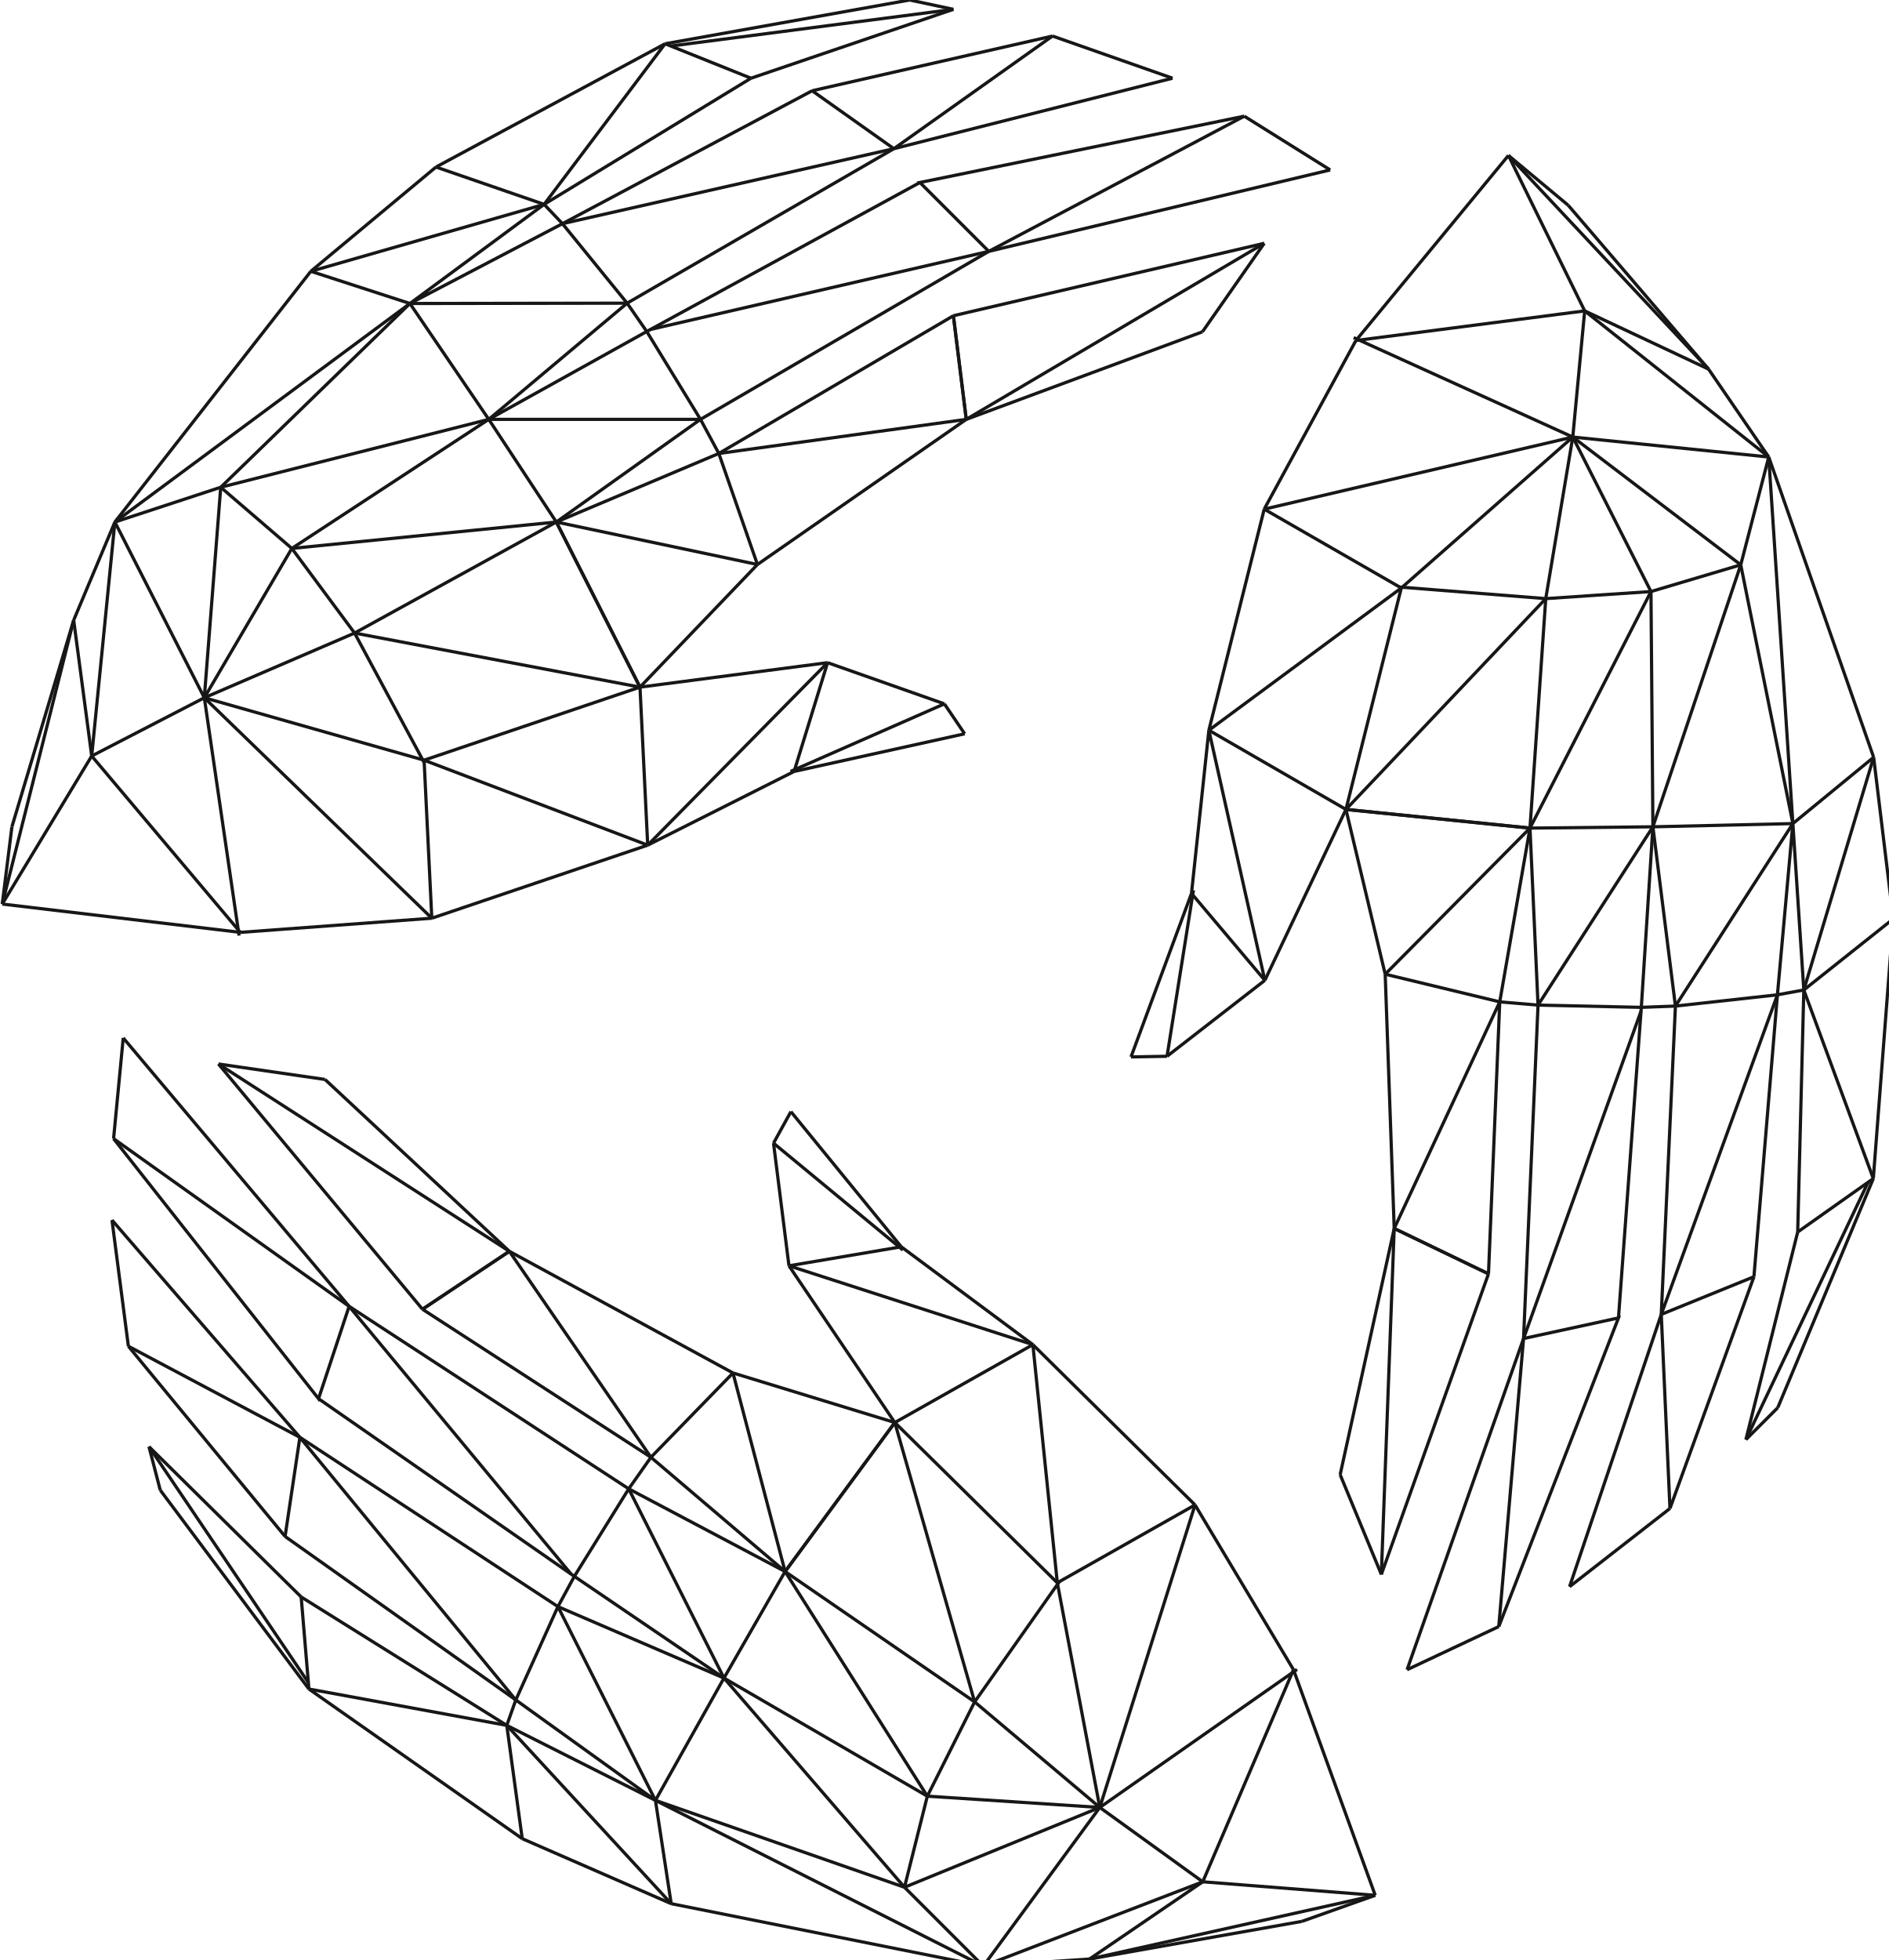
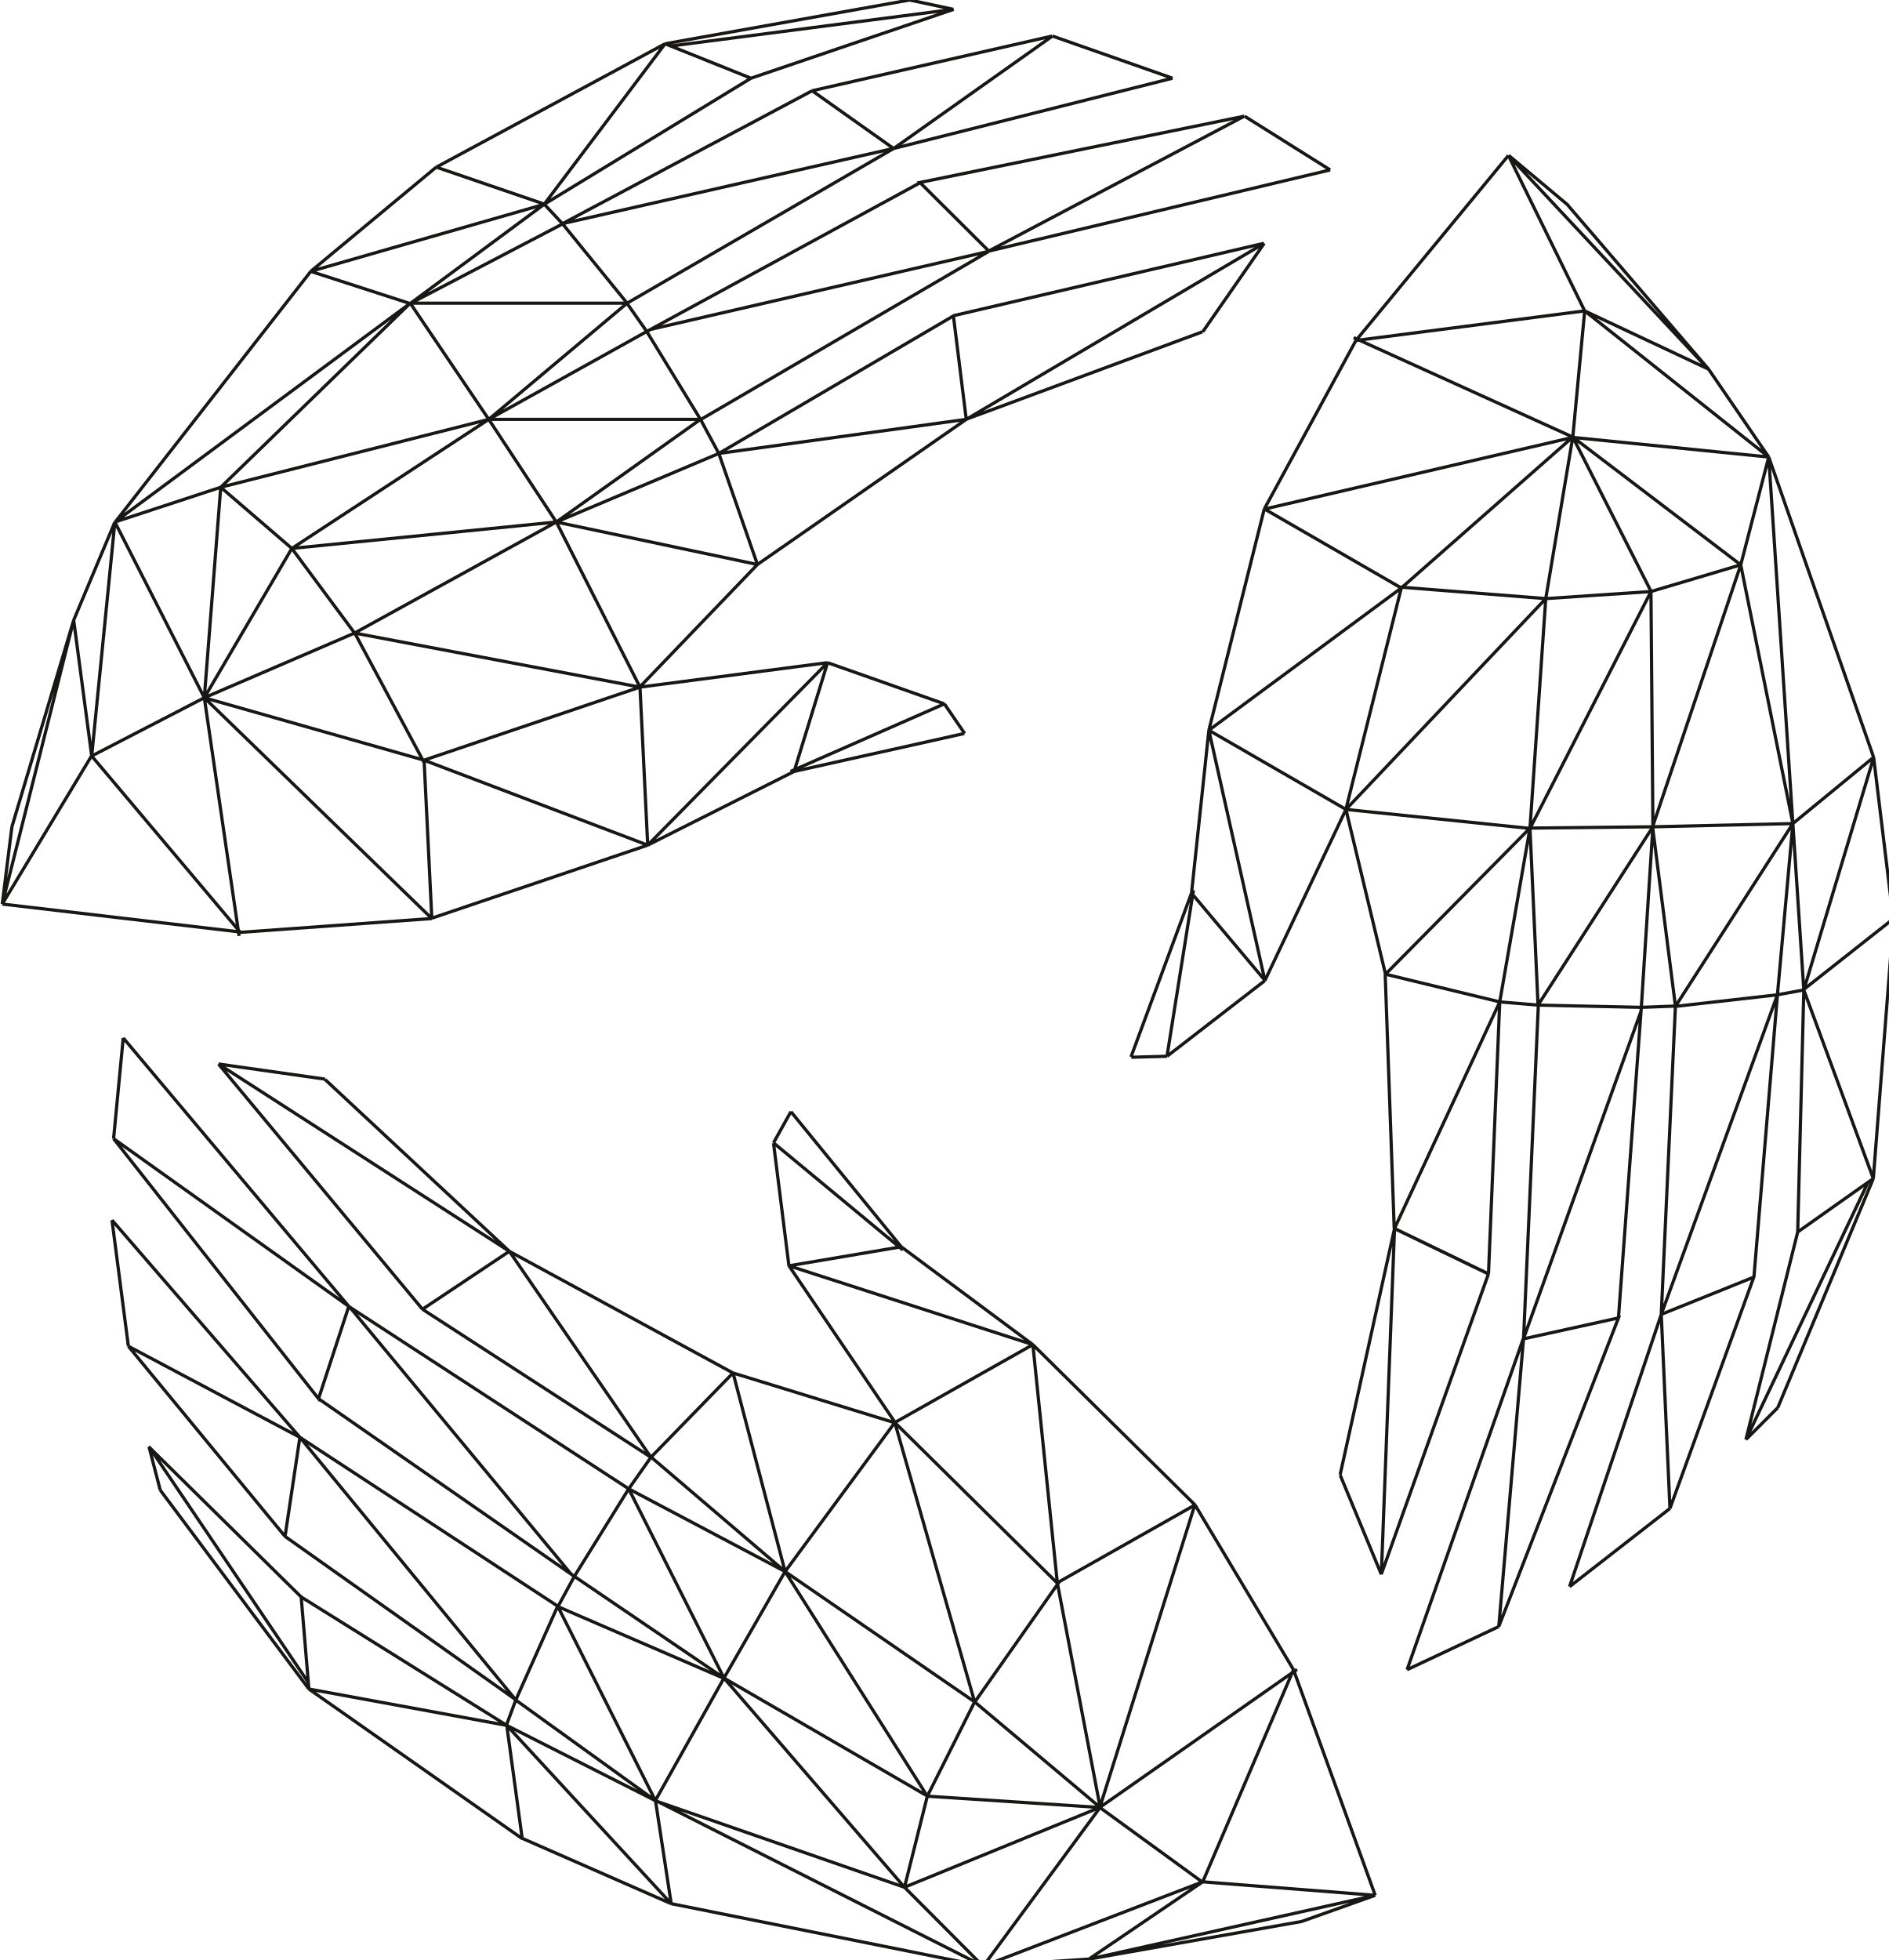
<svg xmlns="http://www.w3.org/2000/svg" version="1.1" id="Layer_1" x="0px" y="0px" viewBox="0 0 587 609" style="enable-background:new 0 0 587 609;" xml:space="preserve">
  <style type="text/css">
	.st0{fill:none;stroke:#181716;stroke-miterlimit:10;}
</style>
  <path class="st0" d="M68.6-248.6" />
  <path class="st0" d="M151.9-269.7" />
-   <g>
-     <line class="st0" x1="392.9" y1="75.6" x2="373.7" y2="103.1" />
-     <line class="st0" x1="386.7" y1="36.1" x2="413.4" y2="52.8" />
-     <g>
-       <path class="st0" d="M296.3,2.9" />
-       <line class="st0" x1="296.3" y1="2.9" x2="208.5" y2="14.3" />
-       <line class="st0" x1="169.1" y1="63.5" x2="206.7" y2="13.6" />
-       <line class="st0" x1="174.8" y1="69.5" x2="194.9" y2="94.2" />
-       <line class="st0" x1="277.8" y1="46.2" x2="174.8" y2="69.5" />
-       <line class="st0" x1="327.1" y1="11.2" x2="277.8" y2="46.2" />
-       <line class="st0" x1="217.7" y1="130.3" x2="201" y2="103" />
-       <path class="st0" d="M300.3,130.3" />
-       <path class="st0" d="M300.3,130.3" />
-       <line class="st0" x1="202" y1="102.4" x2="307.3" y2="78.1" />
-       <line class="st0" x1="386.7" y1="36.1" x2="307.3" y2="78.1" />
-       <line class="st0" x1="223.4" y1="140.9" x2="300.3" y2="130.3" />
-       <line class="st0" x1="392.9" y1="75.6" x2="300.3" y2="130.3" />
-       <line class="st0" x1="223.4" y1="140.9" x2="235.4" y2="175.4" />
-       <line class="st0" x1="172.9" y1="162.2" x2="223.4" y2="140.9" />
-       <line class="st0" x1="194.9" y1="94.2" x2="151.9" y2="130.3" />
-       <polyline class="st0" points="169.1,63.5 127.4,94.3 174.8,69.5   " />
-       <line class="st0" x1="96.6" y1="84.3" x2="169.1" y2="63.5" />
-       <line class="st0" x1="194.9" y1="94.2" x2="127.4" y2="94.3" />
-       <line class="st0" x1="172.9" y1="162.2" x2="235.4" y2="175.4" />
-       <line class="st0" x1="198.9" y1="213.5" x2="172.9" y2="162.2" />
-       <line class="st0" x1="198.9" y1="213.5" x2="172.9" y2="162.2" />
-       <line class="st0" x1="131.8" y1="236.2" x2="134.2" y2="285.3" />
-       <line class="st0" x1="127.4" y1="94.3" x2="35.7" y2="162.2" />
-       <line class="st0" x1="68.6" y1="151.4" x2="151.9" y2="130.3" />
-       <line class="st0" x1="90.7" y1="170.4" x2="172.9" y2="162.2" />
-       <line class="st0" x1="110.2" y1="196.7" x2="198.9" y2="213.5" />
-       <line class="st0" x1="131.8" y1="236.2" x2="201.3" y2="262.6" />
-       <line class="st0" x1="246.8" y1="239.7" x2="299.8" y2="228" />
-       <line class="st0" x1="257.2" y1="205.9" x2="201.3" y2="262.6" />
-       <line class="st0" x1="245.7" y1="239.7" x2="293.5" y2="218.7" />
-       <line class="st0" x1="68.6" y1="151.4" x2="63.5" y2="216.8" />
-       <line class="st0" x1="63.5" y1="216.8" x2="131.8" y2="236.2" />
-       <line class="st0" x1="22.9" y1="192.7" x2="35.7" y2="162.2" />
-       <line class="st0" x1="28.5" y1="234.9" x2="74.7" y2="289.7" />
-       <line class="st0" x1="35.7" y1="162.2" x2="28.5" y2="234.9" />
-       <line class="st0" x1="63.5" y1="216.8" x2="74.3" y2="290.7" />
-       <line class="st0" x1="413.4" y1="52.8" x2="307.3" y2="78.1" />
-       <polyline class="st0" points="307.3,78.1 285.9,56.7 386.7,36.1   " />
-       <line class="st0" x1="307.3" y1="78.1" x2="217.7" y2="130.3" />
-       <line class="st0" x1="201" y1="103" x2="285.9" y2="56.7" />
-       <line class="st0" x1="201" y1="103" x2="194.9" y2="94.2" />
-       <line class="st0" x1="151.9" y1="130.3" x2="201" y2="103" />
-       <line class="st0" x1="151.9" y1="130.3" x2="217.7" y2="130.3" />
-       <line class="st0" x1="217.7" y1="130.3" x2="172.9" y2="162.2" />
-       <line class="st0" x1="223.4" y1="140.9" x2="217.7" y2="130.3" />
-       <path class="st0" d="M217.7,130.3" />
-       <line class="st0" x1="235.4" y1="175.4" x2="198.9" y2="213.5" />
-       <line class="st0" x1="300.3" y1="130.3" x2="235.4" y2="175.4" />
-       <line class="st0" x1="223.4" y1="140.9" x2="296.3" y2="98.1" />
-       <line class="st0" x1="300.3" y1="130.3" x2="296.3" y2="98.1" />
-       <line class="st0" x1="296.3" y1="98.1" x2="300.3" y2="130.3" />
-       <line class="st0" x1="373.7" y1="103.1" x2="300.3" y2="130.3" />
-       <line class="st0" x1="296.3" y1="98.1" x2="392.9" y2="75.6" />
-       <path class="st0" d="M296.3,98.1" />
-       <line class="st0" x1="364.4" y1="24.3" x2="277.8" y2="46.2" />
-       <line class="st0" x1="327.1" y1="11.2" x2="364.4" y2="24.3" />
-       <line class="st0" x1="252.4" y1="28.2" x2="327.1" y2="11.2" />
-       <line class="st0" x1="277.8" y1="46.2" x2="252.4" y2="28.2" />
-       <line class="st0" x1="252.4" y1="28.2" x2="174.8" y2="69.5" />
-       <line class="st0" x1="194.9" y1="94.2" x2="277.8" y2="46.2" />
-       <line class="st0" x1="282.7" y1="0" x2="206.7" y2="13.6" />
-       <line class="st0" x1="296.3" y1="2.9" x2="282.7" y2="0" />
-       <line class="st0" x1="233.4" y1="24.3" x2="296.3" y2="2.9" />
-       <line class="st0" x1="206.7" y1="13.6" x2="135.5" y2="51.9" />
-       <line class="st0" x1="233.4" y1="24.3" x2="206.7" y2="13.6" />
-       <line class="st0" x1="169.1" y1="63.5" x2="233.4" y2="24.3" />
-       <line class="st0" x1="135.5" y1="51.9" x2="169.1" y2="63.5" />
-       <line class="st0" x1="174.8" y1="69.5" x2="169.1" y2="63.5" />
-       <line class="st0" x1="96.6" y1="84.3" x2="135.5" y2="51.9" />
-       <line class="st0" x1="127.4" y1="94.3" x2="96.6" y2="84.3" />
-       <line class="st0" x1="151.9" y1="130.3" x2="127.4" y2="94.3" />
-       <line class="st0" x1="172.9" y1="162.2" x2="151.9" y2="130.3" />
-       <line class="st0" x1="96.6" y1="84.3" x2="35.7" y2="162.2" />
-       <line class="st0" x1="68.6" y1="151.4" x2="127.4" y2="94.3" />
-       <line class="st0" x1="151.9" y1="130.3" x2="90.7" y2="170.4" />
-       <path class="st0" d="M172.9,162.2" />
-       <line class="st0" x1="110.2" y1="196.7" x2="172.9" y2="162.2" />
-       <line class="st0" x1="198.9" y1="213.5" x2="131.8" y2="236.2" />
-       <line class="st0" x1="198.9" y1="213.5" x2="257.2" y2="205.9" />
-       <line class="st0" x1="246.8" y1="239.7" x2="201.3" y2="262.6" />
-       <path class="st0" d="M198.9,213.5" />
-       <line class="st0" x1="201.3" y1="262.6" x2="198.9" y2="213.5" />
-       <line class="st0" x1="257.2" y1="205.9" x2="246.8" y2="239.7" />
-       <line class="st0" x1="293.5" y1="218.7" x2="257.2" y2="205.9" />
-       <line class="st0" x1="299.8" y1="228" x2="293.5" y2="218.7" />
-       <line class="st0" x1="131.8" y1="236.9" x2="110.2" y2="196.7" />
-       <line class="st0" x1="90.7" y1="170.4" x2="110.2" y2="196.7" />
-       <line class="st0" x1="90.7" y1="170.4" x2="68.6" y2="151.4" />
-       <line class="st0" x1="68.6" y1="151.4" x2="35.7" y2="162.2" />
-       <line class="st0" x1="63.5" y1="216.8" x2="90.7" y2="170.4" />
-       <line class="st0" x1="110.2" y1="196.7" x2="63.5" y2="216.8" />
-       <line class="st0" x1="134.2" y1="285.3" x2="201.3" y2="262.6" />
-       <line class="st0" x1="134.2" y1="285.3" x2="63.5" y2="216.8" />
-       <line class="st0" x1="74.7" y1="289.7" x2="134.2" y2="285.3" />
-       <line class="st0" x1="63.5" y1="216.8" x2="28.5" y2="234.9" />
-       <line class="st0" x1="0.7" y1="280.9" x2="74.7" y2="289.7" />
-       <line class="st0" x1="0.7" y1="280.9" x2="28.5" y2="234.9" />
-       <line class="st0" x1="3.7" y1="256.9" x2="0.7" y2="280.9" />
-       <line class="st0" x1="22.9" y1="192.7" x2="3.7" y2="256.9" />
-       <line class="st0" x1="22.9" y1="192.7" x2="0.7" y2="280.9" />
-       <line class="st0" x1="35.7" y1="162.2" x2="63.5" y2="216.8" />
-       <line class="st0" x1="28.5" y1="234.9" x2="22.9" y2="192.7" />
-     </g>
-   </g>
-   <g>
-     <line class="st0" x1="429.3" y1="489.2" x2="416.5" y2="458.2" />
-     <line class="st0" x1="465.8" y1="505.4" x2="437.3" y2="518.8" />
-     <g>
-       <path class="st0" d="M542.6,447.3" />
-       <line class="st0" x1="542.6" y1="447.3" x2="580.6" y2="367.3" />
-       <line class="st0" x1="560.6" y1="307.6" x2="582.2" y2="366.2" />
-       <line class="st0" x1="552.4" y1="309.1" x2="520.7" y2="312.6" />
-       <line class="st0" x1="516.3" y1="408.4" x2="552.4" y2="309.1" />
-       <line class="st0" x1="519" y1="468.7" x2="516.3" y2="408.4" />
-       <line class="st0" x1="478" y1="312.3" x2="510.1" y2="313" />
-       <path class="st0" d="M433.3,381.7" />
-       <path class="st0" d="M433.3,381.7" />
-       <line class="st0" x1="510" y1="314.2" x2="473.5" y2="415.9" />
-       <line class="st0" x1="465.8" y1="505.4" x2="473.5" y2="415.9" />
-       <line class="st0" x1="466.1" y1="311.3" x2="433.3" y2="381.7" />
-       <line class="st0" x1="429.3" y1="489.2" x2="433.3" y2="381.7" />
-       <line class="st0" x1="466.1" y1="311.3" x2="430.5" y2="302.7" />
-       <line class="st0" x1="475.5" y1="257.3" x2="466.1" y2="311.3" />
-       <line class="st0" x1="520.7" y1="312.6" x2="513.7" y2="256.9" />
-       <polyline class="st0" points="560.6,307.6 557.2,255.9 552.4,309.1   " />
-       <line class="st0" x1="582.3" y1="235.3" x2="560.6" y2="307.6" />
-       <line class="st0" x1="520.7" y1="312.6" x2="557.2" y2="255.9" />
-       <line class="st0" x1="475.5" y1="257.3" x2="430.5" y2="302.7" />
-       <line class="st0" x1="418.3" y1="251.5" x2="475.5" y2="257.3" />
-       <line class="st0" x1="418.3" y1="251.5" x2="475.5" y2="257.3" />
-       <line class="st0" x1="435.5" y1="182.7" x2="392.9" y2="158.2" />
-       <line class="st0" x1="557.2" y1="255.9" x2="549.7" y2="142" />
-       <line class="st0" x1="541" y1="175.5" x2="513.7" y2="256.9" />
-       <line class="st0" x1="513.1" y1="183.8" x2="475.5" y2="257.3" />
-       <line class="st0" x1="480.4" y1="186" x2="418.3" y2="251.5" />
-       <line class="st0" x1="435.5" y1="182.7" x2="375.7" y2="226.9" />
-       <line class="st0" x1="370.3" y1="277.6" x2="351.5" y2="328.4" />
-       <line class="st0" x1="393.1" y1="304.6" x2="375.7" y2="226.9" />
-       <line class="st0" x1="370.9" y1="276.6" x2="362.7" y2="328.2" />
-       <line class="st0" x1="541" y1="175.5" x2="488.8" y2="135.8" />
-       <line class="st0" x1="488.8" y1="135.8" x2="435.5" y2="182.7" />
-       <line class="st0" x1="531" y1="114.7" x2="549.7" y2="142" />
-       <line class="st0" x1="492.5" y1="96.6" x2="421.4" y2="105.8" />
-       <line class="st0" x1="549.7" y1="142" x2="492.5" y2="96.6" />
-       <line class="st0" x1="488.8" y1="135.8" x2="420.7" y2="104.9" />
-       <line class="st0" x1="437.3" y1="518.8" x2="473.5" y2="415.9" />
-       <polyline class="st0" points="473.5,415.9 503,409.5 465.8,505.4   " />
-       <line class="st0" x1="473.5" y1="415.9" x2="478" y2="312.3" />
-       <line class="st0" x1="510.1" y1="313" x2="503" y2="409.5" />
-       <line class="st0" x1="510.1" y1="313" x2="520.7" y2="312.6" />
-       <line class="st0" x1="513.7" y1="256.9" x2="510.1" y2="313" />
-       <line class="st0" x1="513.7" y1="256.9" x2="478" y2="312.3" />
-       <line class="st0" x1="478" y1="312.3" x2="475.5" y2="257.3" />
-       <line class="st0" x1="466.1" y1="311.3" x2="478" y2="312.3" />
-       <path class="st0" d="M478,312.3" />
-       <line class="st0" x1="430.5" y1="302.7" x2="418.3" y2="251.5" />
-       <line class="st0" x1="433.3" y1="381.7" x2="430.5" y2="302.7" />
-       <line class="st0" x1="466.1" y1="311.3" x2="462.6" y2="395.8" />
-       <line class="st0" x1="433.3" y1="381.7" x2="462.6" y2="395.8" />
-       <line class="st0" x1="462.6" y1="395.8" x2="433.3" y2="381.7" />
-       <line class="st0" x1="416.5" y1="458.2" x2="433.3" y2="381.7" />
-       <line class="st0" x1="462.6" y1="395.8" x2="429.3" y2="489.2" />
-       <path class="st0" d="M462.6,395.8" />
-       <line class="st0" x1="487.8" y1="493" x2="516.3" y2="408.4" />
-       <line class="st0" x1="519" y1="468.7" x2="487.8" y2="493" />
-       <line class="st0" x1="545.1" y1="396.7" x2="519" y2="468.7" />
-       <line class="st0" x1="516.3" y1="408.4" x2="545.1" y2="396.7" />
-       <line class="st0" x1="545.1" y1="396.7" x2="552.4" y2="309.1" />
-       <line class="st0" x1="520.7" y1="312.6" x2="516.3" y2="408.4" />
-       <line class="st0" x1="552.5" y1="437.4" x2="582.2" y2="366.2" />
-       <line class="st0" x1="542.6" y1="447.3" x2="552.5" y2="437.4" />
-       <line class="st0" x1="558.7" y1="382.8" x2="542.6" y2="447.3" />
-       <line class="st0" x1="582.2" y1="366.2" x2="588.4" y2="285.5" />
-       <line class="st0" x1="558.7" y1="382.8" x2="582.2" y2="366.2" />
-       <line class="st0" x1="560.6" y1="307.6" x2="558.7" y2="382.8" />
-       <line class="st0" x1="588.4" y1="285.5" x2="560.6" y2="307.6" />
-       <line class="st0" x1="552.4" y1="309.1" x2="560.6" y2="307.6" />
-       <line class="st0" x1="582.3" y1="235.3" x2="588.4" y2="285.5" />
-       <line class="st0" x1="557.2" y1="255.9" x2="582.3" y2="235.3" />
-       <line class="st0" x1="513.7" y1="256.9" x2="557.2" y2="255.9" />
-       <line class="st0" x1="475.5" y1="257.3" x2="513.7" y2="256.9" />
-       <line class="st0" x1="582.3" y1="235.3" x2="549.7" y2="142" />
-       <line class="st0" x1="541" y1="175.5" x2="557.2" y2="255.9" />
-       <line class="st0" x1="513.7" y1="256.9" x2="513.1" y2="183.8" />
-       <path class="st0" d="M475.5,257.3" />
-       <line class="st0" x1="480.4" y1="186" x2="475.5" y2="257.3" />
-       <line class="st0" x1="418.3" y1="251.5" x2="435.5" y2="182.7" />
-       <line class="st0" x1="418.3" y1="251.5" x2="393.1" y2="304.6" />
-       <line class="st0" x1="370.3" y1="277.6" x2="375.7" y2="226.9" />
-       <path class="st0" d="M418.3,251.5" />
-       <line class="st0" x1="375.7" y1="226.9" x2="418.3" y2="251.5" />
-       <line class="st0" x1="393.1" y1="304.6" x2="370.3" y2="277.6" />
-       <line class="st0" x1="362.7" y1="328.2" x2="393.1" y2="304.6" />
-       <line class="st0" x1="351.5" y1="328.4" x2="362.7" y2="328.2" />
-       <line class="st0" x1="434.9" y1="182.4" x2="480.4" y2="186" />
-       <line class="st0" x1="513.1" y1="183.8" x2="480.4" y2="186" />
-       <line class="st0" x1="513.1" y1="183.8" x2="541" y2="175.5" />
-       <line class="st0" x1="541" y1="175.5" x2="549.7" y2="142" />
-       <line class="st0" x1="488.8" y1="135.8" x2="513.1" y2="183.8" />
-       <line class="st0" x1="480.4" y1="186" x2="488.8" y2="135.8" />
-       <line class="st0" x1="392.9" y1="158.2" x2="375.7" y2="226.9" />
-       <line class="st0" x1="392.9" y1="158.2" x2="488.8" y2="135.8" />
-       <line class="st0" x1="421.4" y1="105.8" x2="392.9" y2="158.2" />
-       <line class="st0" x1="488.8" y1="135.8" x2="492.5" y2="96.6" />
-       <line class="st0" x1="468.8" y1="48.3" x2="421.4" y2="105.8" />
-       <line class="st0" x1="468.8" y1="48.3" x2="492.5" y2="96.6" />
-       <line class="st0" x1="487.4" y1="63.8" x2="468.8" y2="48.3" />
-       <line class="st0" x1="531" y1="114.7" x2="487.4" y2="63.8" />
-       <line class="st0" x1="531" y1="114.7" x2="468.8" y2="48.3" />
-       <line class="st0" x1="549.7" y1="142" x2="488.8" y2="135.8" />
-       <line class="st0" x1="492.5" y1="96.6" x2="531" y2="114.7" />
-     </g>
-   </g>
-   <g>
-     <line class="st0" x1="67.9" y1="330.6" x2="101" y2="335.4" />
-     <line class="st0" x1="35.3" y1="353.8" x2="38.3" y2="322.5" />
-     <g>
-       <path class="st0" d="M46.3,449.5" />
-       <line class="st0" x1="46.3" y1="449.5" x2="95.9" y2="522.9" />
-       <line class="st0" x1="157.5" y1="536.1" x2="96" y2="524.8" />
-       <line class="st0" x1="160.3" y1="528.2" x2="173.4" y2="499.2" />
-       <line class="st0" x1="93.2" y1="446.6" x2="160.3" y2="528.2" />
-       <line class="st0" x1="39.9" y1="418.3" x2="93.2" y2="446.6" />
-       <line class="st0" x1="195.4" y1="462.6" x2="178.5" y2="489.8" />
-       <path class="st0" d="M158.3,388.8" />
-       <path class="st0" d="M158.3,388.8" />
-       <line class="st0" x1="177.5" y1="489.1" x2="108.5" y2="405.9" />
-       <line class="st0" x1="35.3" y1="353.8" x2="108.5" y2="405.9" />
-       <line class="st0" x1="202.3" y1="452.8" x2="158.3" y2="388.8" />
-       <line class="st0" x1="67.9" y1="330.6" x2="158.3" y2="388.8" />
-       <line class="st0" x1="202.3" y1="452.8" x2="227.8" y2="426.6" />
-       <line class="st0" x1="244" y1="488.3" x2="202.3" y2="452.8" />
-       <line class="st0" x1="173.4" y1="499.2" x2="225" y2="521.4" />
-       <polyline class="st0" points="157.5,536.1 203.7,559.4 160.3,528.2   " />
-       <line class="st0" x1="208.6" y1="591.5" x2="157.5" y2="536.1" />
-       <line class="st0" x1="173.4" y1="499.2" x2="203.7" y2="559.4" />
-       <line class="st0" x1="244" y1="488.3" x2="227.8" y2="426.6" />
-       <line class="st0" x1="278.1" y1="442" x2="244" y2="488.3" />
-       <line class="st0" x1="278.1" y1="442" x2="244" y2="488.3" />
-       <line class="st0" x1="328.6" y1="491.8" x2="371.4" y2="467.6" />
-       <line class="st0" x1="203.7" y1="559.4" x2="305.6" y2="610.9" />
-       <line class="st0" x1="281.1" y1="586.4" x2="225" y2="521.4" />
-       <line class="st0" x1="288.2" y1="558.1" x2="244" y2="488.3" />
-       <line class="st0" x1="302.9" y1="528.8" x2="278.1" y2="442" />
-       <line class="st0" x1="328.6" y1="491.8" x2="321" y2="417.8" />
-       <line class="st0" x1="280.1" y1="387.4" x2="245.8" y2="345.4" />
-       <line class="st0" x1="245.2" y1="393.3" x2="321" y2="417.8" />
-       <line class="st0" x1="280.6" y1="388.4" x2="240.4" y2="355.2" />
-       <line class="st0" x1="281.1" y1="586.4" x2="341.8" y2="561.6" />
-       <line class="st0" x1="341.8" y1="561.6" x2="328.6" y2="491.8" />
-       <line class="st0" x1="338.6" y1="608.7" x2="305.6" y2="610.9" />
-       <line class="st0" x1="373.8" y1="584.7" x2="402" y2="518.8" />
-       <line class="st0" x1="305.6" y1="610.9" x2="373.8" y2="584.7" />
-       <line class="st0" x1="341.8" y1="561.6" x2="403.1" y2="518.7" />
-       <line class="st0" x1="38.3" y1="322.5" x2="108.5" y2="405.9" />
-       <polyline class="st0" points="108.5,405.9 99,434.6 35.3,353.8   " />
-       <line class="st0" x1="108.5" y1="405.9" x2="195.4" y2="462.6" />
-       <line class="st0" x1="178.5" y1="489.8" x2="99" y2="434.6" />
-       <line class="st0" x1="178.5" y1="489.8" x2="173.4" y2="499.2" />
-       <line class="st0" x1="225" y1="521.4" x2="178.5" y2="489.8" />
-       <line class="st0" x1="225" y1="521.4" x2="195.4" y2="462.6" />
-       <line class="st0" x1="195.4" y1="462.6" x2="244" y2="488.3" />
-       <line class="st0" x1="202.3" y1="452.8" x2="195.4" y2="462.6" />
-       <path class="st0" d="M195.4,462.6" />
-       <line class="st0" x1="227.8" y1="426.6" x2="278.1" y2="442" />
-       <line class="st0" x1="158.3" y1="388.8" x2="227.8" y2="426.6" />
-       <line class="st0" x1="202.3" y1="452.8" x2="131.3" y2="406.8" />
-       <line class="st0" x1="158.3" y1="388.8" x2="131.3" y2="406.8" />
-       <line class="st0" x1="131.3" y1="406.8" x2="158.3" y2="388.8" />
-       <line class="st0" x1="101" y1="335.4" x2="158.3" y2="388.8" />
-       <line class="st0" x1="131.3" y1="406.8" x2="67.9" y2="330.6" />
-       <path class="st0" d="M131.3,406.8" />
-       <line class="st0" x1="34.8" y1="379.1" x2="93.2" y2="446.6" />
-       <line class="st0" x1="39.9" y1="418.3" x2="34.8" y2="379.1" />
-       <line class="st0" x1="88.6" y1="477.4" x2="39.9" y2="418.3" />
-       <line class="st0" x1="93.2" y1="446.6" x2="88.6" y2="477.4" />
-       <line class="st0" x1="88.6" y1="477.4" x2="160.3" y2="528.2" />
-       <line class="st0" x1="173.4" y1="499.2" x2="93.2" y2="446.6" />
-       <line class="st0" x1="49.8" y1="463" x2="96" y2="524.8" />
-       <line class="st0" x1="46.3" y1="449.5" x2="49.8" y2="463" />
-       <line class="st0" x1="93.6" y1="496.2" x2="46.3" y2="449.5" />
-       <line class="st0" x1="96" y1="524.8" x2="162.3" y2="571.3" />
-       <line class="st0" x1="93.6" y1="496.2" x2="96" y2="524.8" />
-       <line class="st0" x1="157.5" y1="536.1" x2="93.6" y2="496.2" />
-       <line class="st0" x1="162.3" y1="571.3" x2="157.5" y2="536.1" />
-       <line class="st0" x1="160.3" y1="528.2" x2="157.5" y2="536.1" />
-       <line class="st0" x1="208.6" y1="591.5" x2="162.3" y2="571.3" />
-       <line class="st0" x1="203.7" y1="559.4" x2="208.6" y2="591.5" />
-       <line class="st0" x1="225" y1="521.4" x2="203.7" y2="559.4" />
-       <line class="st0" x1="244" y1="488.3" x2="225" y2="521.4" />
-       <line class="st0" x1="208.6" y1="591.5" x2="305.6" y2="610.9" />
-       <line class="st0" x1="281.1" y1="586.4" x2="203.7" y2="559.4" />
-       <line class="st0" x1="225" y1="521.4" x2="288.2" y2="558.1" />
-       <path class="st0" d="M244,488.3" />
-       <line class="st0" x1="302.9" y1="528.8" x2="244" y2="488.3" />
-       <line class="st0" x1="278.1" y1="442" x2="328.6" y2="491.8" />
-       <line class="st0" x1="278.1" y1="442" x2="245.2" y2="393.3" />
-       <line class="st0" x1="280.1" y1="387.4" x2="321" y2="417.8" />
-       <path class="st0" d="M278.1,442" />
-       <line class="st0" x1="321" y1="417.8" x2="278.1" y2="442" />
-       <line class="st0" x1="245.2" y1="393.3" x2="280.1" y2="387.4" />
-       <line class="st0" x1="240.4" y1="355.2" x2="245.2" y2="393.3" />
-       <line class="st0" x1="245.8" y1="345.4" x2="240.4" y2="355.2" />
-       <line class="st0" x1="329.2" y1="491.5" x2="302.9" y2="528.8" />
-       <line class="st0" x1="288.2" y1="558.1" x2="302.9" y2="528.8" />
-       <line class="st0" x1="288.2" y1="558.1" x2="281.1" y2="586.4" />
-       <line class="st0" x1="281.1" y1="586.4" x2="305.6" y2="610.9" />
-       <line class="st0" x1="341.8" y1="561.6" x2="288.2" y2="558.1" />
-       <line class="st0" x1="302.9" y1="528.8" x2="341.8" y2="561.6" />
-       <line class="st0" x1="371.4" y1="467.6" x2="321" y2="417.8" />
-       <line class="st0" x1="371.4" y1="467.6" x2="341.8" y2="561.6" />
-       <line class="st0" x1="402" y1="518.8" x2="371.4" y2="467.6" />
-       <line class="st0" x1="341.8" y1="561.6" x2="373.8" y2="584.7" />
-       <line class="st0" x1="427.4" y1="588.9" x2="402" y2="518.8" />
-       <line class="st0" x1="427.4" y1="588.9" x2="373.8" y2="584.7" />
-       <line class="st0" x1="404.6" y1="597" x2="427.4" y2="588.9" />
-       <line class="st0" x1="338.6" y1="608.7" x2="404.6" y2="597" />
-       <line class="st0" x1="338.6" y1="608.7" x2="427.4" y2="588.9" />
-       <line class="st0" x1="305.6" y1="610.9" x2="341.8" y2="561.6" />
-       <line class="st0" x1="373.8" y1="584.7" x2="338.6" y2="608.7" />
-     </g>
-   </g>
+   <path class="st0" d="M392.9,75.6l-19.1,27.5 M413.4,52.8l-26.6-16.7 M296.3,2.9 M296.3,2.9l-87.8,11.4 M169.1,63.5l37.6-49.9   M174.8,69.5l20.1,24.7 M174.8,69.5l103-23.4 M327.1,11.2l-49.3,34.9 M217.7,130.3L201,103 M300.3,130.3 M300.3,130.3 M202,102.4  l105.3-24.3 M386.7,36.1l-79.4,41.9 M300.3,130.3l-76.9,10.6 M392.9,75.6l-92.6,54.7 M223.4,140.9l12,34.5 M172.9,162.2l50.5-21.3   M194.9,94.2l-43,36.1 M169.1,63.5l-41.6,30.8l47.3-24.7 M96.6,84.3l72.5-20.8 M194.9,94.2l-67.5,0 M172.9,162.2l62.5,13.2   M198.9,213.5l-26-51.3 M198.9,213.5l-26-51.3 M131.8,236.2l2.4,49.1 M127.4,94.3l-91.7,67.9 M68.6,151.4l83.3-21.1 M90.7,170.4  l82.2-8.2 M110.2,196.7l88.7,16.8 M131.8,236.2l69.5,26.4 M246.8,239.7l52.9-11.8 M257.2,205.9l-55.9,56.7 M245.7,239.7l47.8-21   M68.6,151.4l-5.1,65.4 M63.5,216.8l68.3,19.4 M22.9,192.7l12.8-30.5 M28.5,234.9l46.2,54.8 M28.5,234.9l7.2-72.7 M63.5,216.8  l10.8,74 M413.4,52.8l-106,25.2 M386.7,36.1L285.9,56.7l21.4,21.3 M307.3,78.1l-89.6,52.3 M201,103l84.9-46.2 M201,103l-6.1-8.7   M151.9,130.3L201,103 M151.9,130.3h65.8 M217.7,130.3l-44.8,31.9 M217.7,130.3l5.7,10.6 M217.7,130.3 M235.4,175.4l-36.5,38   M300.3,130.3l-64.9,45.1 M223.4,140.9l73-42.8 M300.3,130.3l-4-32.2 M296.3,98.1l4,32.2 M373.7,103.1l-73.5,27.2 M296.3,98.1  l96.5-22.5 M296.3,98.1 M364.4,24.3l-86.5,21.8 M327.1,11.2l37.3,13.1 M252.4,28.2l74.6-17 M277.8,46.2l-25.4-18 M174.8,69.5  l77.6-41.3 M194.9,94.2l82.9-48.1 M282.7,0l-76,13.6 M296.3,2.9L282.7,0 M233.4,24.3l63-21.4 M206.7,13.6l-71.2,38.4 M233.4,24.3  l-26.7-10.7 M233.4,24.3l-64.3,39.2 M135.5,51.9l33.6,11.5 M174.8,69.5l-5.7-6.1 M96.6,84.3l38.9-32.3 M127.4,94.3l-30.9-10   M151.9,130.3l-24.4-36.1 M172.9,162.2l-21-31.9 M96.6,84.3l-60.8,77.9 M127.4,94.3l-58.8,57.1 M151.9,130.3l-61.2,40.1   M172.9,162.2 M110.2,196.7l62.7-34.5 M131.8,236.2l67.1-22.7 M198.9,213.5l58.3-7.6 M246.8,239.7l-45.5,22.9 M198.9,213.5   M201.3,262.6l-2.4-49.1 M257.2,205.9l-10.4,33.8 M257.2,205.9l36.3,12.8 M293.5,218.7l6.3,9.2 M131.8,236.9l-21.6-40.3 M90.7,170.4  l19.5,26.3 M90.7,170.4l-22.1-19 M68.6,151.4l-32.9,10.8 M63.5,216.8l27.2-46.4 M110.2,196.7l-46.7,20.1 M201.3,262.6l-67.1,22.7   M63.5,216.8l70.7,68.6 M74.7,289.7l59.5-4.3 M28.5,234.9l35-18.1 M0.7,280.9l74.1,8.7 M0.7,280.9l27.8-46.1 M3.7,256.9l-3,24   M22.9,192.7L3.7,256.9 M22.9,192.7L0.7,280.9 M35.7,162.2l27.8,54.6 M22.9,192.7l5.6,42.2 M429.3,489.2l-12.8-30.9 M465.8,505.4  l-28.5,13.4 M542.6,447.3 M542.6,447.3l38-80 M560.6,307.6l21.6,58.6 M552.4,309.1l-31.7,3.6 M516.3,408.4l36.1-99.3 M519,468.7  l-2.7-60.3 M478,312.3l32.1,0.7 M433.3,381.7 M433.3,381.7 M510,314.2l-36.5,101.7 M473.5,415.9l-7.7,89.5 M466.1,311.3l-32.7,70.4   M429.3,489.2l4.1-107.5 M466.1,311.3l-35.5-8.6 M475.5,257.3l-9.4,54 M520.7,312.6l-7.1-55.7 M560.6,307.6l-3.4-51.7l-4.8,53.2   M560.6,307.6l21.7-72.2 M557.2,255.9l-36.5,56.8 M475.5,257.3l-44.9,45.4 M418.3,251.5l57.2,5.9 M418.3,251.5l57.2,5.9   M435.5,182.7l-42.6-24.6 M557.2,255.9L549.7,142 M541,175.5l-27.4,81.4 M513.1,183.8l-37.6,73.6 M480.4,186l-62.1,65.5   M435.5,182.7l-59.8,44.2 M351.5,328.4l18.8-50.9 M375.7,226.9l17.4,77.7 M370.9,276.6l-8.2,51.5 M541,175.5l-52.2-39.7   M488.8,135.8l-53.3,46.9 M531,114.7l18.7,27.3 M492.5,96.6l-71.1,9.2 M549.7,142l-57.2-45.4 M488.8,135.8l-68.1-30.9 M437.3,518.8  l36.1-102.8 M465.8,505.4l37.2-95.9l-29.5,6.5 M473.5,415.9l4.6-103.7 M510.1,313l-7.1,96.4 M510.1,313l10.6-0.4 M513.7,256.9  l-3.6,56.1 M513.7,256.9L478,312.3 M478,312.3l-2.5-54.9 M466.1,311.3l12,1 M478,312.3 M418.3,251.5l12.3,51.2 M433.3,381.7l-2.8-79   M466.1,311.3l-3.5,84.5 M433.3,381.7l29.2,14.1 M462.6,395.8l-29.2-14.1 M416.5,458.2l16.9-76.5 M462.6,395.8l-33.3,93.3   M462.6,395.8 M487.8,493l28.5-84.6 M519,468.7L487.8,493 M545.1,396.7l-26.1,72 M516.3,408.4l28.8-11.6 M552.4,309.1l-7.3,87.7   M520.7,312.6l-4.4,95.7 M582.2,366.2l-29.7,71.2 M542.6,447.3l9.9-9.9 M558.7,382.8l-16.1,64.5 M582.2,366.2l6.3-80.7 M582.2,366.2  l-23.5,16.6 M560.6,307.6l-1.9,75.3 M588.4,285.5l-27.9,22 M552.4,309.1l8.2-1.5 M582.3,235.3l6.1,50.2 M557.2,255.9l25.1-20.6   M513.7,256.9l43.6-1 M475.5,257.3l38.2-0.4 M549.7,142l32.6,93.3 M541,175.5l16.2,80.4 M513.7,256.9l-0.6-73.1 M475.5,257.3   M480.4,186l-4.9,71.3 M435.5,182.7l-17.2,68.7 M418.3,251.5l-25.2,53.2 M370.3,277.6l5.4-50.7 M418.3,251.5 M418.3,251.5  l-42.6-24.6 M393.1,304.6l-22.8-27.1 M362.7,328.2l30.4-23.5 M362.7,328.2l-11.1,0.3 M434.9,182.4l45.6,3.6 M513.1,183.8l-32.7,2.2   M513.1,183.8l27.9-8.3 M541,175.5l8.7-33.5 M488.8,135.8l24.3,47.9 M488.8,135.8l-8.4,50.2 M392.9,158.2l-17.2,68.7 M392.9,158.2  l95.9-22.3 M421.4,105.8l-28.5,52.4 M492.5,96.6l-3.7,39.3 M421.4,105.8l47.4-57.5 M468.8,48.3l23.7,48.3 M487.4,63.8l-18.5-15.5   M531,114.7l-43.7-50.9 M468.8,48.3l62.2,66.5 M549.7,142l-60.9-6.1 M492.5,96.6l38.5,18.1 M67.9,330.6l33.1,4.7 M35.3,353.8l3-31.3   M46.3,449.5 M46.3,449.5l49.6,73.4 M157.5,536.1L96,524.8 M160.3,528.2l13-29.1 M160.3,528.2l-67.1-81.6 M39.9,418.3l53.3,28.3   M195.4,462.6l-16.9,27.2 M158.3,388.8 M158.3,388.8 M177.5,489.1l-69-83.2 M35.3,353.8l73.1,52.1 M202.3,452.8l-44-64 M67.9,330.6  l90.4,58.2 M202.3,452.8l25.5-26.2 M244,488.3l-41.7-35.6 M173.4,499.2l51.6,22.3 M157.5,536.1l46.2,23.4l-43.3-31.2 M208.6,591.5  l-51.2-55.5 M173.4,499.2l30.3,60.3 M244,488.3l-16.2-61.8 M278.1,442L244,488.3 M278.1,442L244,488.3 M328.6,491.8l42.8-24.2   M203.7,559.4l101.9,51.5 M281.1,586.4L225,521.4 M288.2,558.1L244,488.3 M278.1,442l24.8,86.8 M328.6,491.8l-7.6-74 M280.1,387.4  l-34.3-42 M321,417.8l-75.8-24.5 M280.6,388.4l-40.2-33.3 M281.1,586.4l60.7-24.8 M328.6,491.8l13.3,69.7 M338.6,608.7l-33,2.2   M373.8,584.7l28.2-65.9 M305.6,610.9l68.2-26.2 M341.8,561.6l61.3-42.9 M38.3,322.5l70.1,83.4 M35.3,353.8L99,434.6l9.4-28.7   M195.4,462.6l-86.9-56.6 M178.5,489.8L99,434.6 M178.5,489.8l-5.1,9.4 M178.5,489.8l46.5,31.6 M225,521.4l-29.6-58.8 M195.4,462.6  l48.6,25.7 M195.4,462.6l6.9-9.8 M195.4,462.6 M227.8,426.6l50.4,15.5 M227.8,426.6l-69.5-37.8 M202.3,452.8l-71-46 M158.3,388.8  l-27,18 M131.3,406.8l27-18 M101,335.4l57.3,53.4 M131.3,406.8l-63.4-76.2 M131.3,406.8 M34.8,379.1l58.4,67.5 M39.9,418.3  l-5.1-39.2 M39.9,418.3l48.7,59.1 M93.2,446.6l-4.6,30.7 M88.6,477.4l71.8,50.8 M93.2,446.6l80.2,52.5 M49.8,463L96,524.8   M46.3,449.5l3.5,13.5 M93.6,496.2l-47.4-46.7 M162.3,571.3L96,524.8 M93.6,496.2l2.4,28.7 M157.5,536.1l-63.9-39.9 M157.5,536.1  l4.8,35.2 M160.3,528.2l-2.9,7.8 M208.6,591.5l-46.3-20.3 M203.7,559.4l4.9,32.1 M225,521.4l-21.3,38 M244,488.3l-19,33.1   M208.6,591.5l96.9,19.4 M281.1,586.4l-77.5-26.9 M225,521.4l63.3,36.7 M244,488.3 M302.9,528.8L244,488.3 M278.1,442l50.4,49.8   M245.2,393.3l33,48.7 M280.1,387.4l40.9,30.4 M278.1,442 M321,417.8L278.1,442 M245.2,393.3l34.9-5.9 M240.4,355.2l4.8,38.2   M245.8,345.4l-5.4,9.7 M329.2,491.5l-26.3,37.4 M288.2,558.1l14.7-29.3 M288.2,558.1l-7.1,28.3 M281.1,586.4l24.4,24.5   M341.8,561.6l-53.6-3.5 M302.9,528.8l38.9,32.7 M371.4,467.6L321,417.8 M341.8,561.6l29.5-93.9 M402,518.8l-30.6-51.2 M341.8,561.6  l31.9,23.2 M427.4,588.9L402,518.8 M427.4,588.9l-53.7-4.2 M404.6,597l22.8-8.1 M338.6,608.7l66.1-11.7 M338.6,608.7l88.8-19.8   M305.6,610.9l36.3-49.3 M373.8,584.7l-35.2,23.9" />
</svg>
